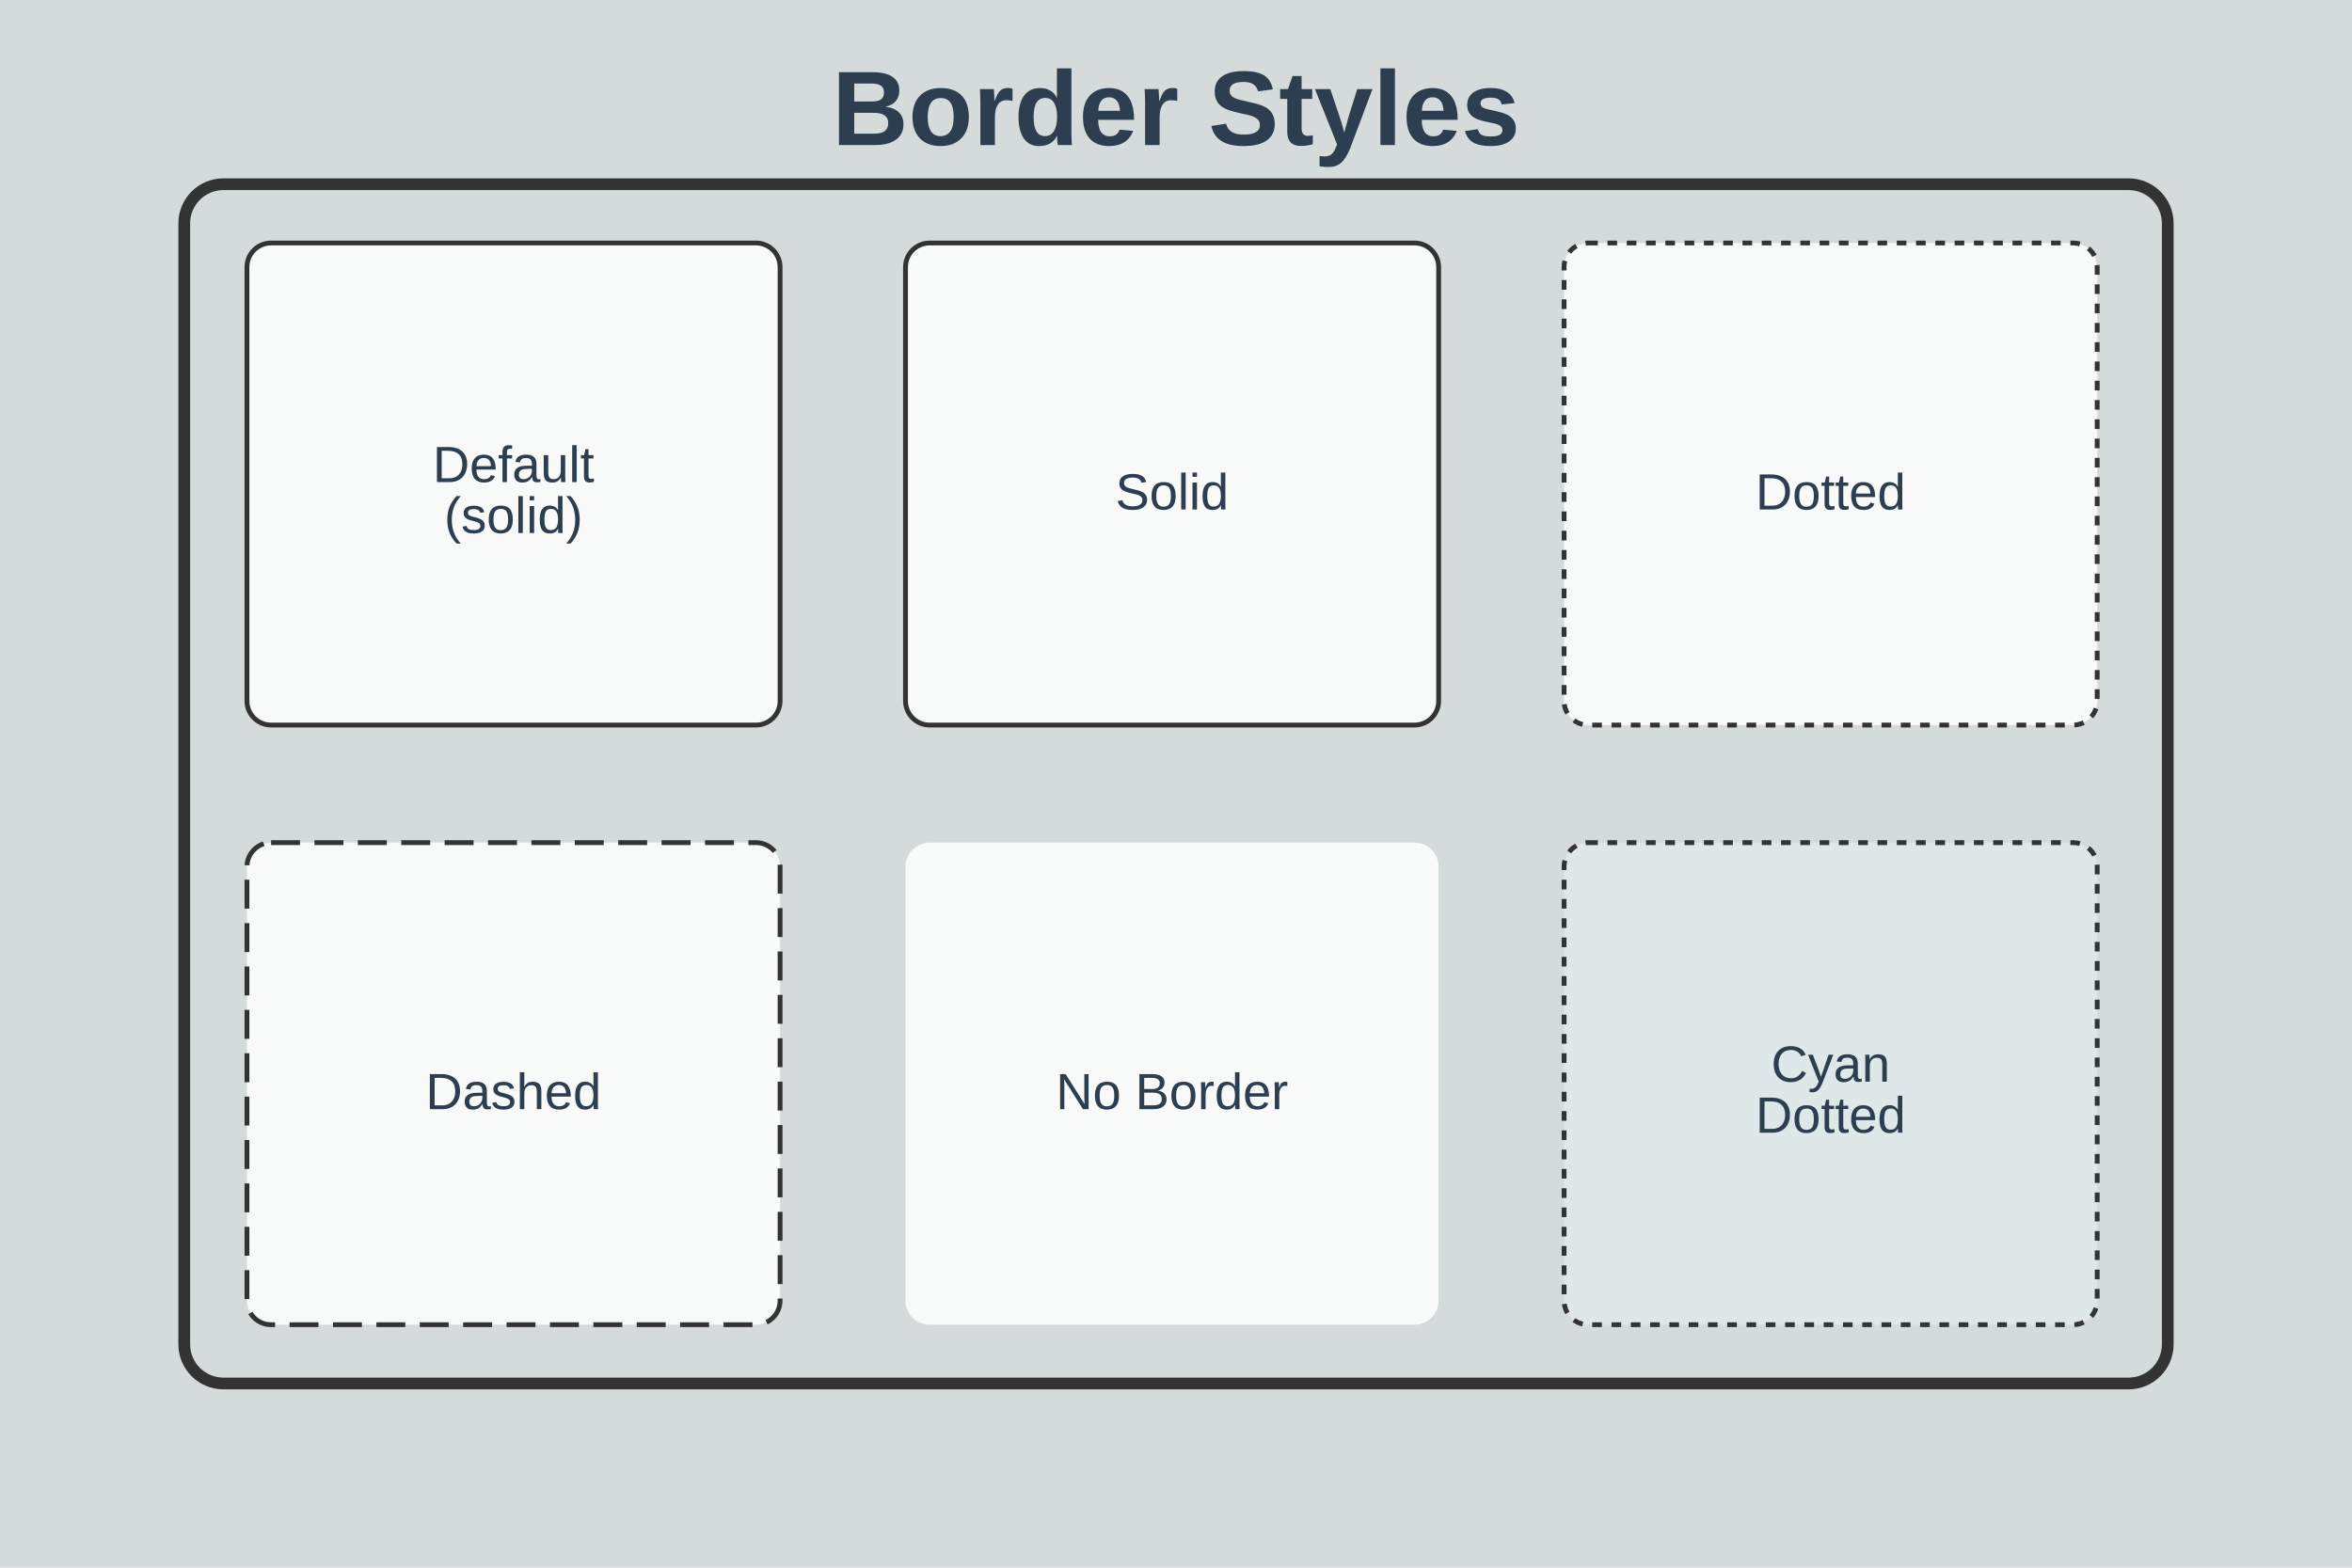
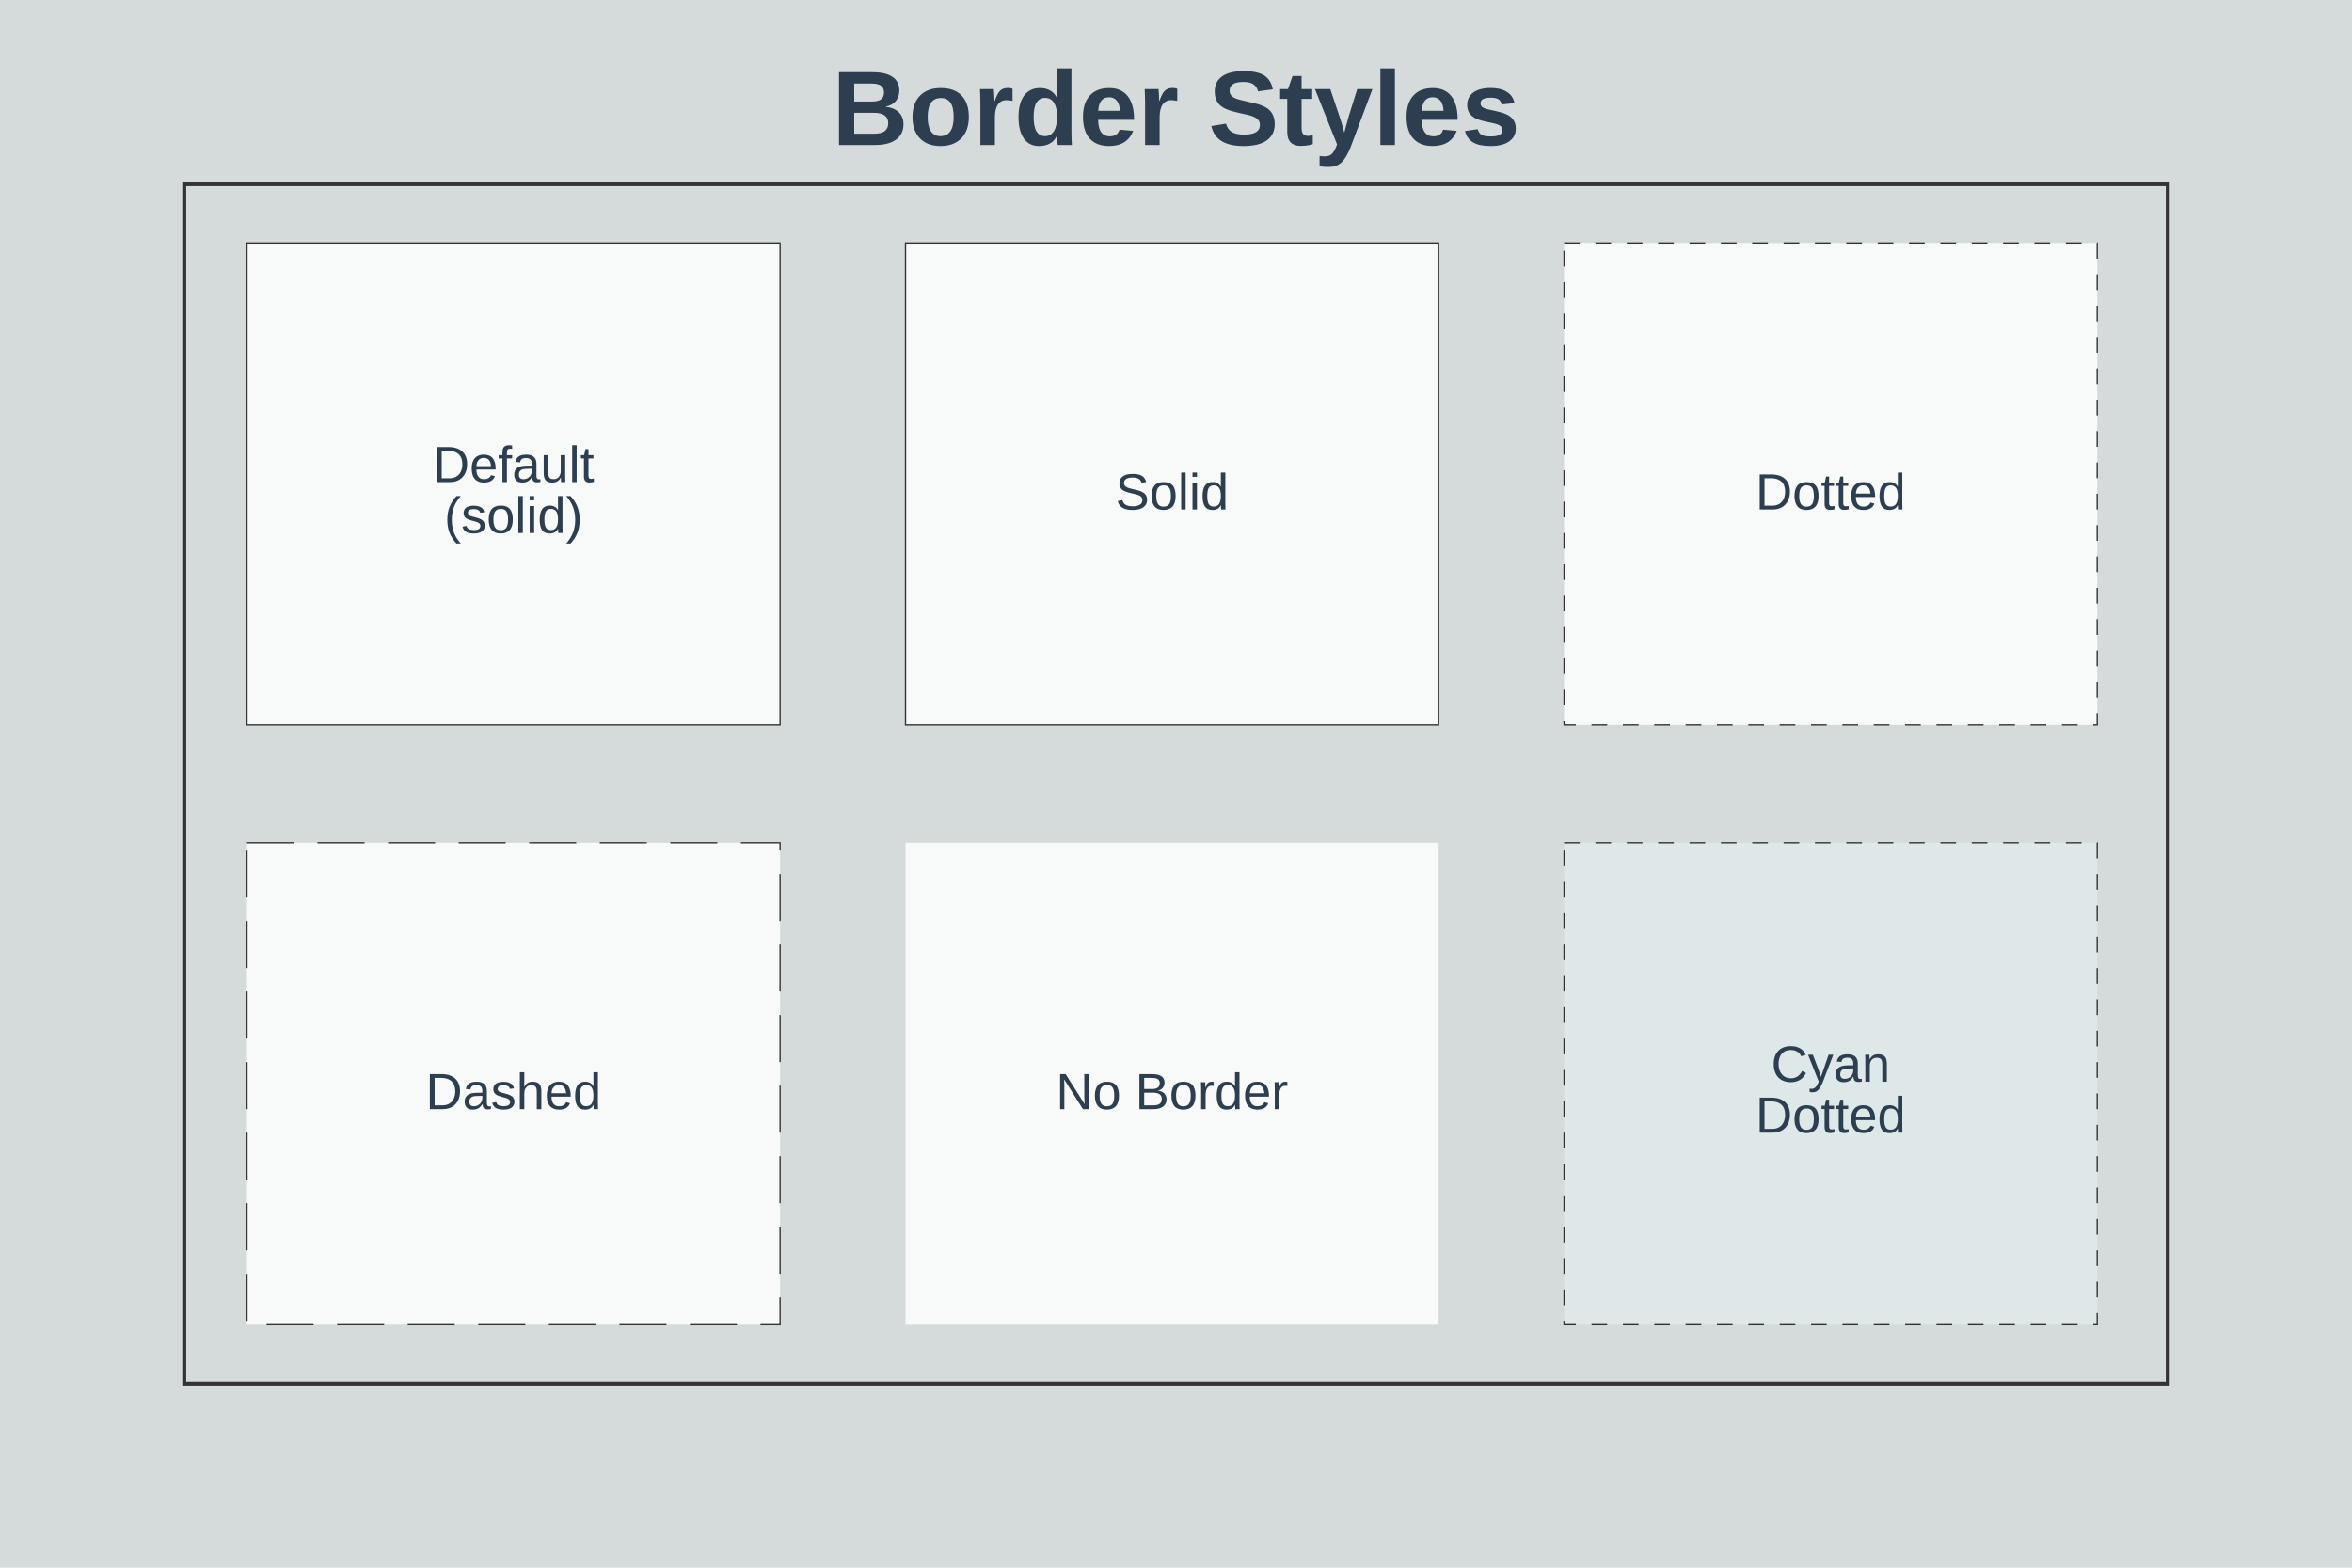
<svg xmlns="http://www.w3.org/2000/svg" height="400" viewBox="0 0 600 400" width="600">
  <rect fill="#D5DBDB" height="100%" width="100%" />
-   <rect fill="transparent" height="306" rx="10" ry="10" stroke="#333" stroke-width="3" width="506" x="47" y="47" />
-   <rect fill="#F8F9F9" height="123" rx="6.15" ry="6.15" stroke="#333" stroke-width="1.23" width="136" x="63" y="62" />
-   <rect fill="#F8F9F9" height="123" rx="6.15" ry="6.15" stroke="#333" stroke-width="1.23" width="136" x="231" y="62" />
-   <rect fill="#F8F9F9" height="123" rx="6.15" ry="6.15" stroke="#333" stroke-dasharray="2.46,2.46" stroke-width="1.23" width="136" x="399" y="62" />
-   <rect fill="#F8F9F9" height="123" rx="6.15" ry="6.15" stroke="#333" stroke-dasharray="7.38,3.69" stroke-width="1.23" width="136" x="63" y="215" />
-   <rect fill="#F8F9F9" height="123" rx="6.15" ry="6.15" stroke="transparent" stroke-width="0" width="136" x="231" y="215" />
-   <rect fill="#DEE8E8" height="123" rx="6.15" ry="6.15" stroke="#333" stroke-dasharray="2.46,2.46" stroke-width="1.23" width="136" x="399" y="215" />
+   <rect fill="transparent" height="306" stroke="#333" stroke-width="1" width="506" x="47" y="47" />
+   <rect fill="#F8F9F9" height="123" stroke="#333" stroke-width="0.335" width="136" x="63" y="62" />
+   <rect fill="#F8F9F9" height="123" stroke="#333" stroke-width="0.335" width="136" x="231" y="62" />
+   <rect fill="#F8F9F9" height="123" stroke="#333" stroke-dasharray="4,4" stroke-width="0.335" width="136" x="399" y="62" />
+   <rect fill="#F8F9F9" height="123" stroke="#333" stroke-dasharray="12,6" stroke-width="0.335" width="136" x="63" y="215" />
+   <rect fill="#F8F9F9" height="123" stroke="transparent" stroke-width="0" width="136" x="231" y="215" />
+   <rect fill="#DEE8E8" height="123" stroke="#333" stroke-dasharray="4,4" stroke-width="0.335" width="136" x="399" y="215" />
  <text dominant-baseline="auto" fill="#2C3E50" font-family="Arial, sans-serif" font-size="13" text-anchor="middle" x="131" y="123">
Default
</text>
  <text dominant-baseline="auto" fill="#2C3E50" font-family="Arial, sans-serif" font-size="13" text-anchor="middle" x="131" y="136">
(solid)
</text>
  <text dominant-baseline="auto" fill="#2C3E50" font-family="Arial, sans-serif" font-size="13" text-anchor="middle" x="299" y="130">
Solid
</text>
  <text dominant-baseline="auto" fill="#2C3E50" font-family="Arial, sans-serif" font-size="13" text-anchor="middle" x="467" y="130">
Dotted
</text>
  <text dominant-baseline="auto" fill="#2C3E50" font-family="Arial, sans-serif" font-size="13" text-anchor="middle" x="131" y="283">
Dashed
</text>
  <text dominant-baseline="auto" fill="#2C3E50" font-family="Arial, sans-serif" font-size="13" text-anchor="middle" x="299" y="283">
No Border
</text>
  <text dominant-baseline="auto" fill="#2C3E50" font-family="Arial, sans-serif" font-size="13" text-anchor="middle" x="467" y="276">
Cyan
</text>
  <text dominant-baseline="auto" fill="#2C3E50" font-family="Arial, sans-serif" font-size="13" text-anchor="middle" x="467" y="289">
Dotted
</text>
+   <defs>
+     <marker id="arrowhead" markerHeight="10" markerUnits="strokeWidth" markerWidth="10" orient="auto" refX="9" refY="3">
+       <polygon fill="#333" points="0,0 0,6 9,3" />
+     </marker>
+   </defs>
  <text fill="#2C3E50" font-family="Arial, sans-serif" font-size="27" font-weight="bold" text-anchor="middle" x="300" y="37">
Border Styles
</text>
</svg>
